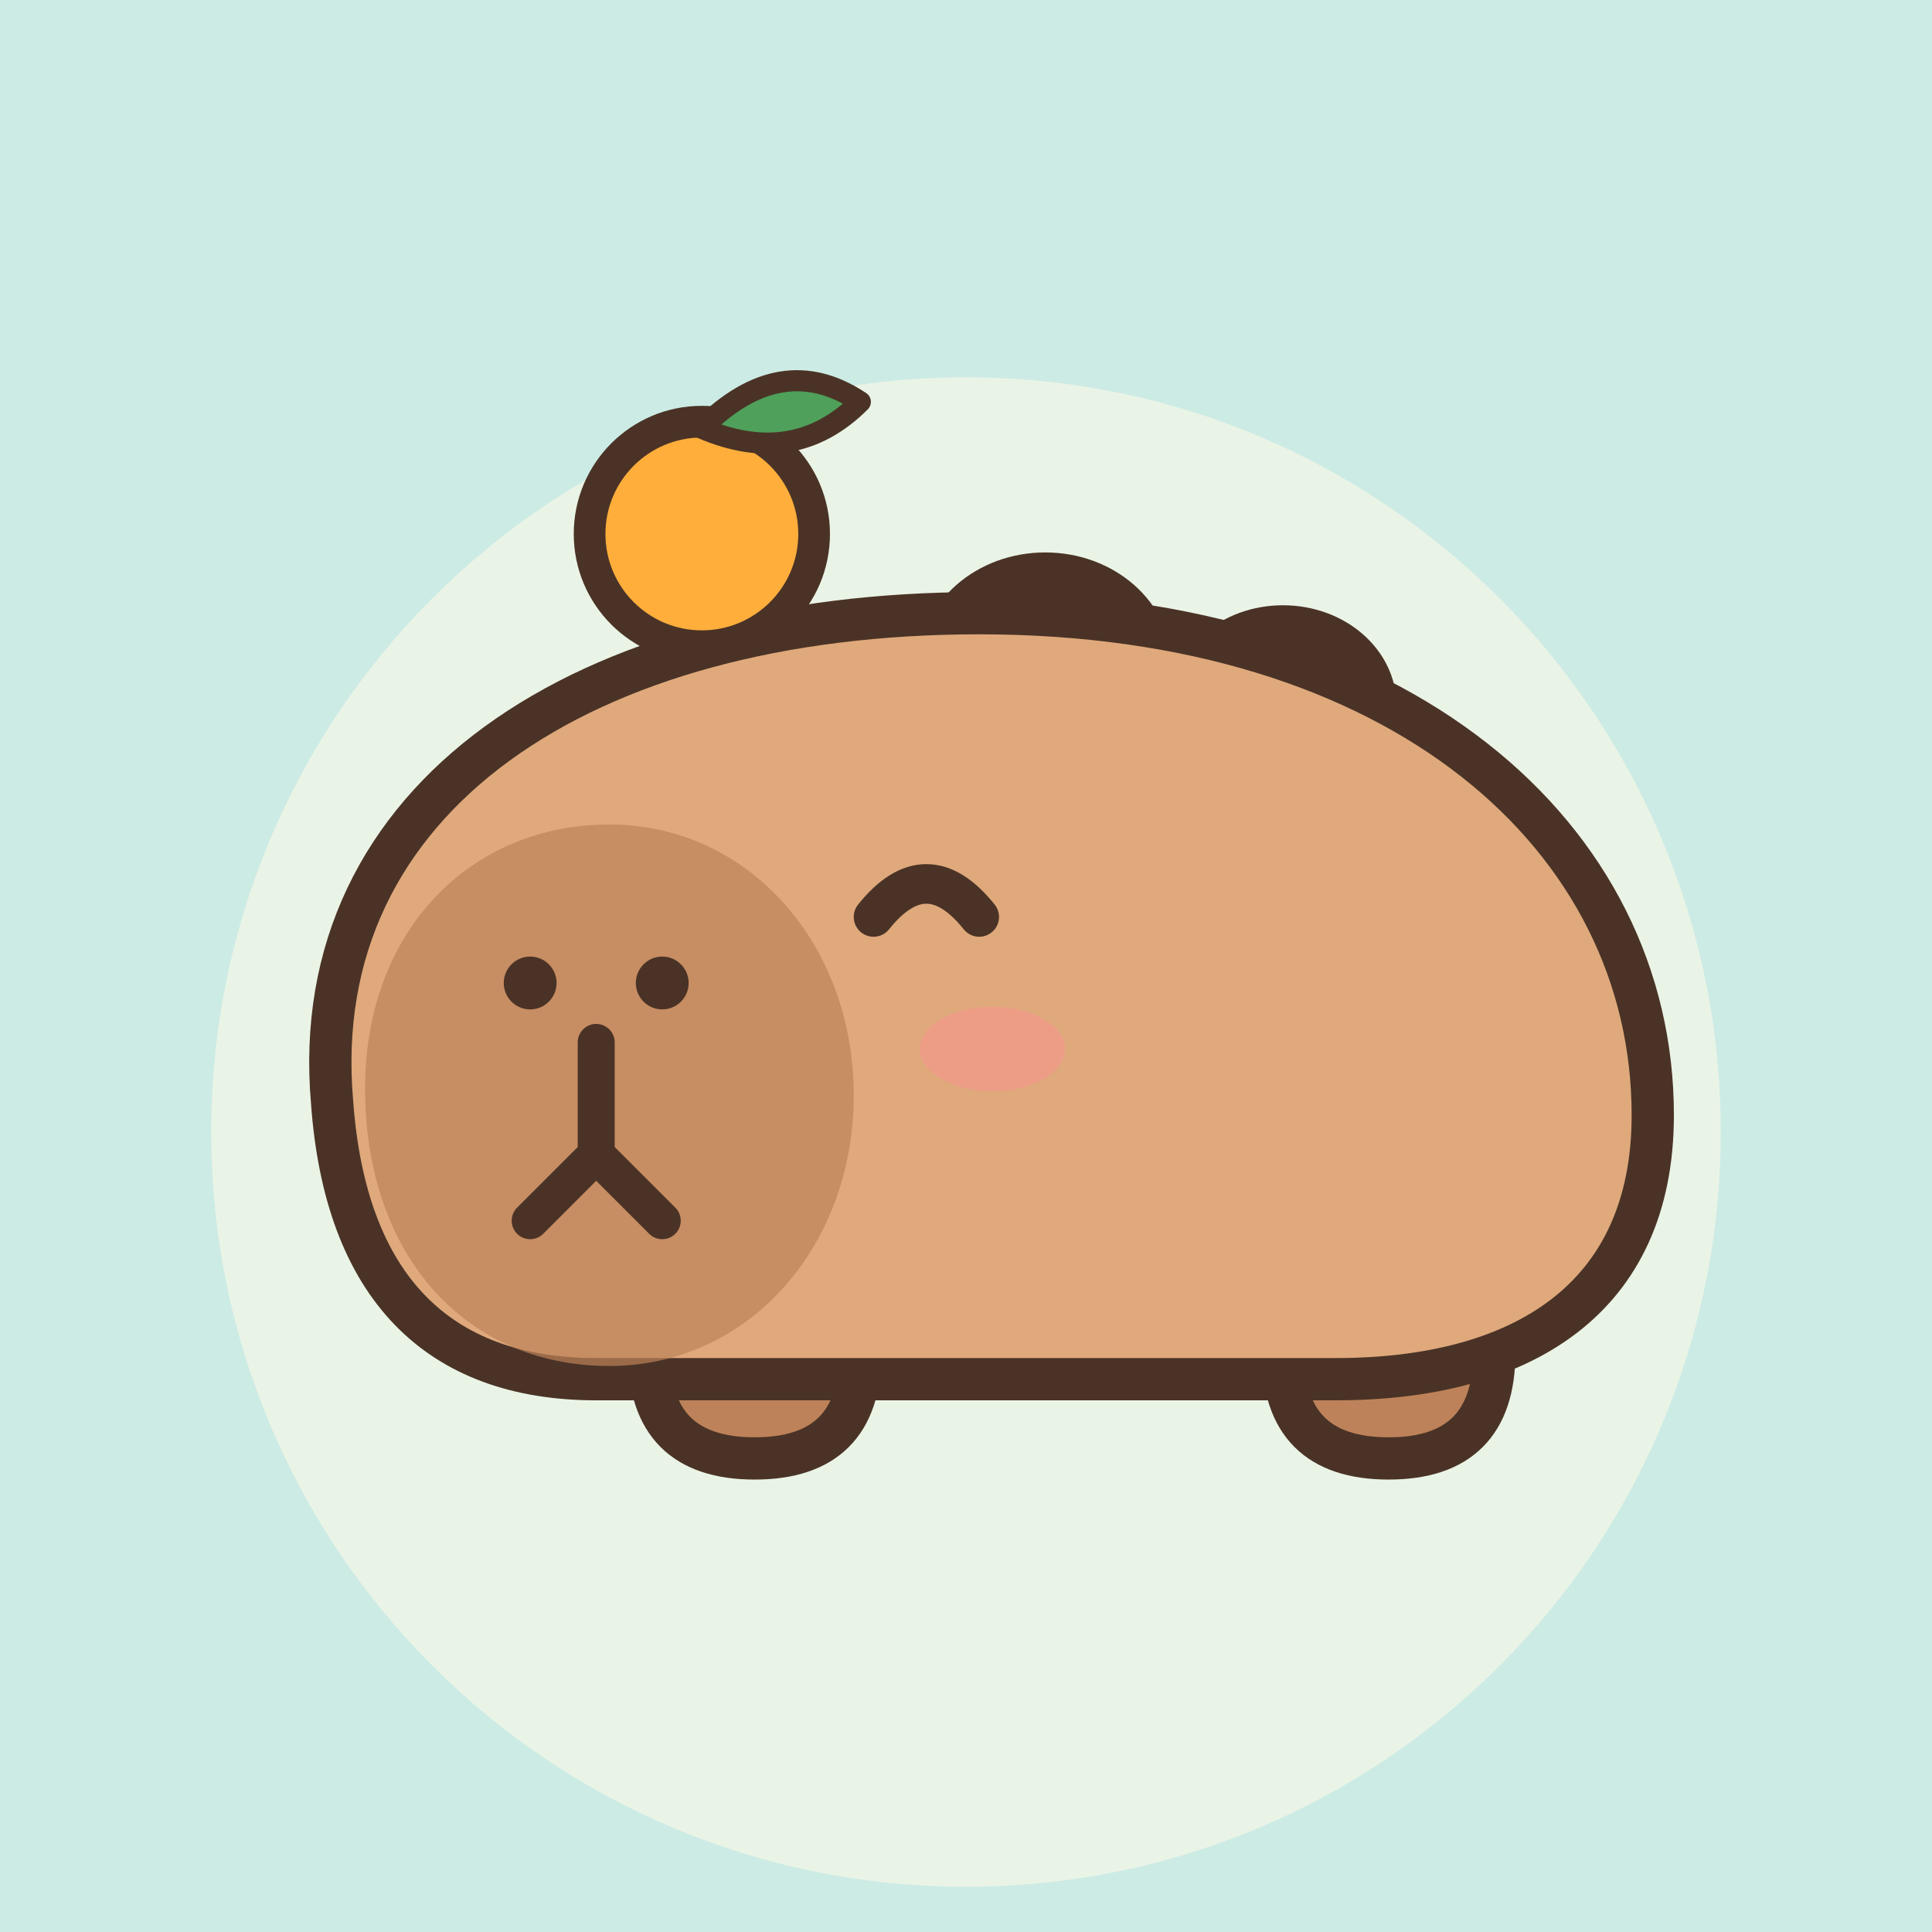
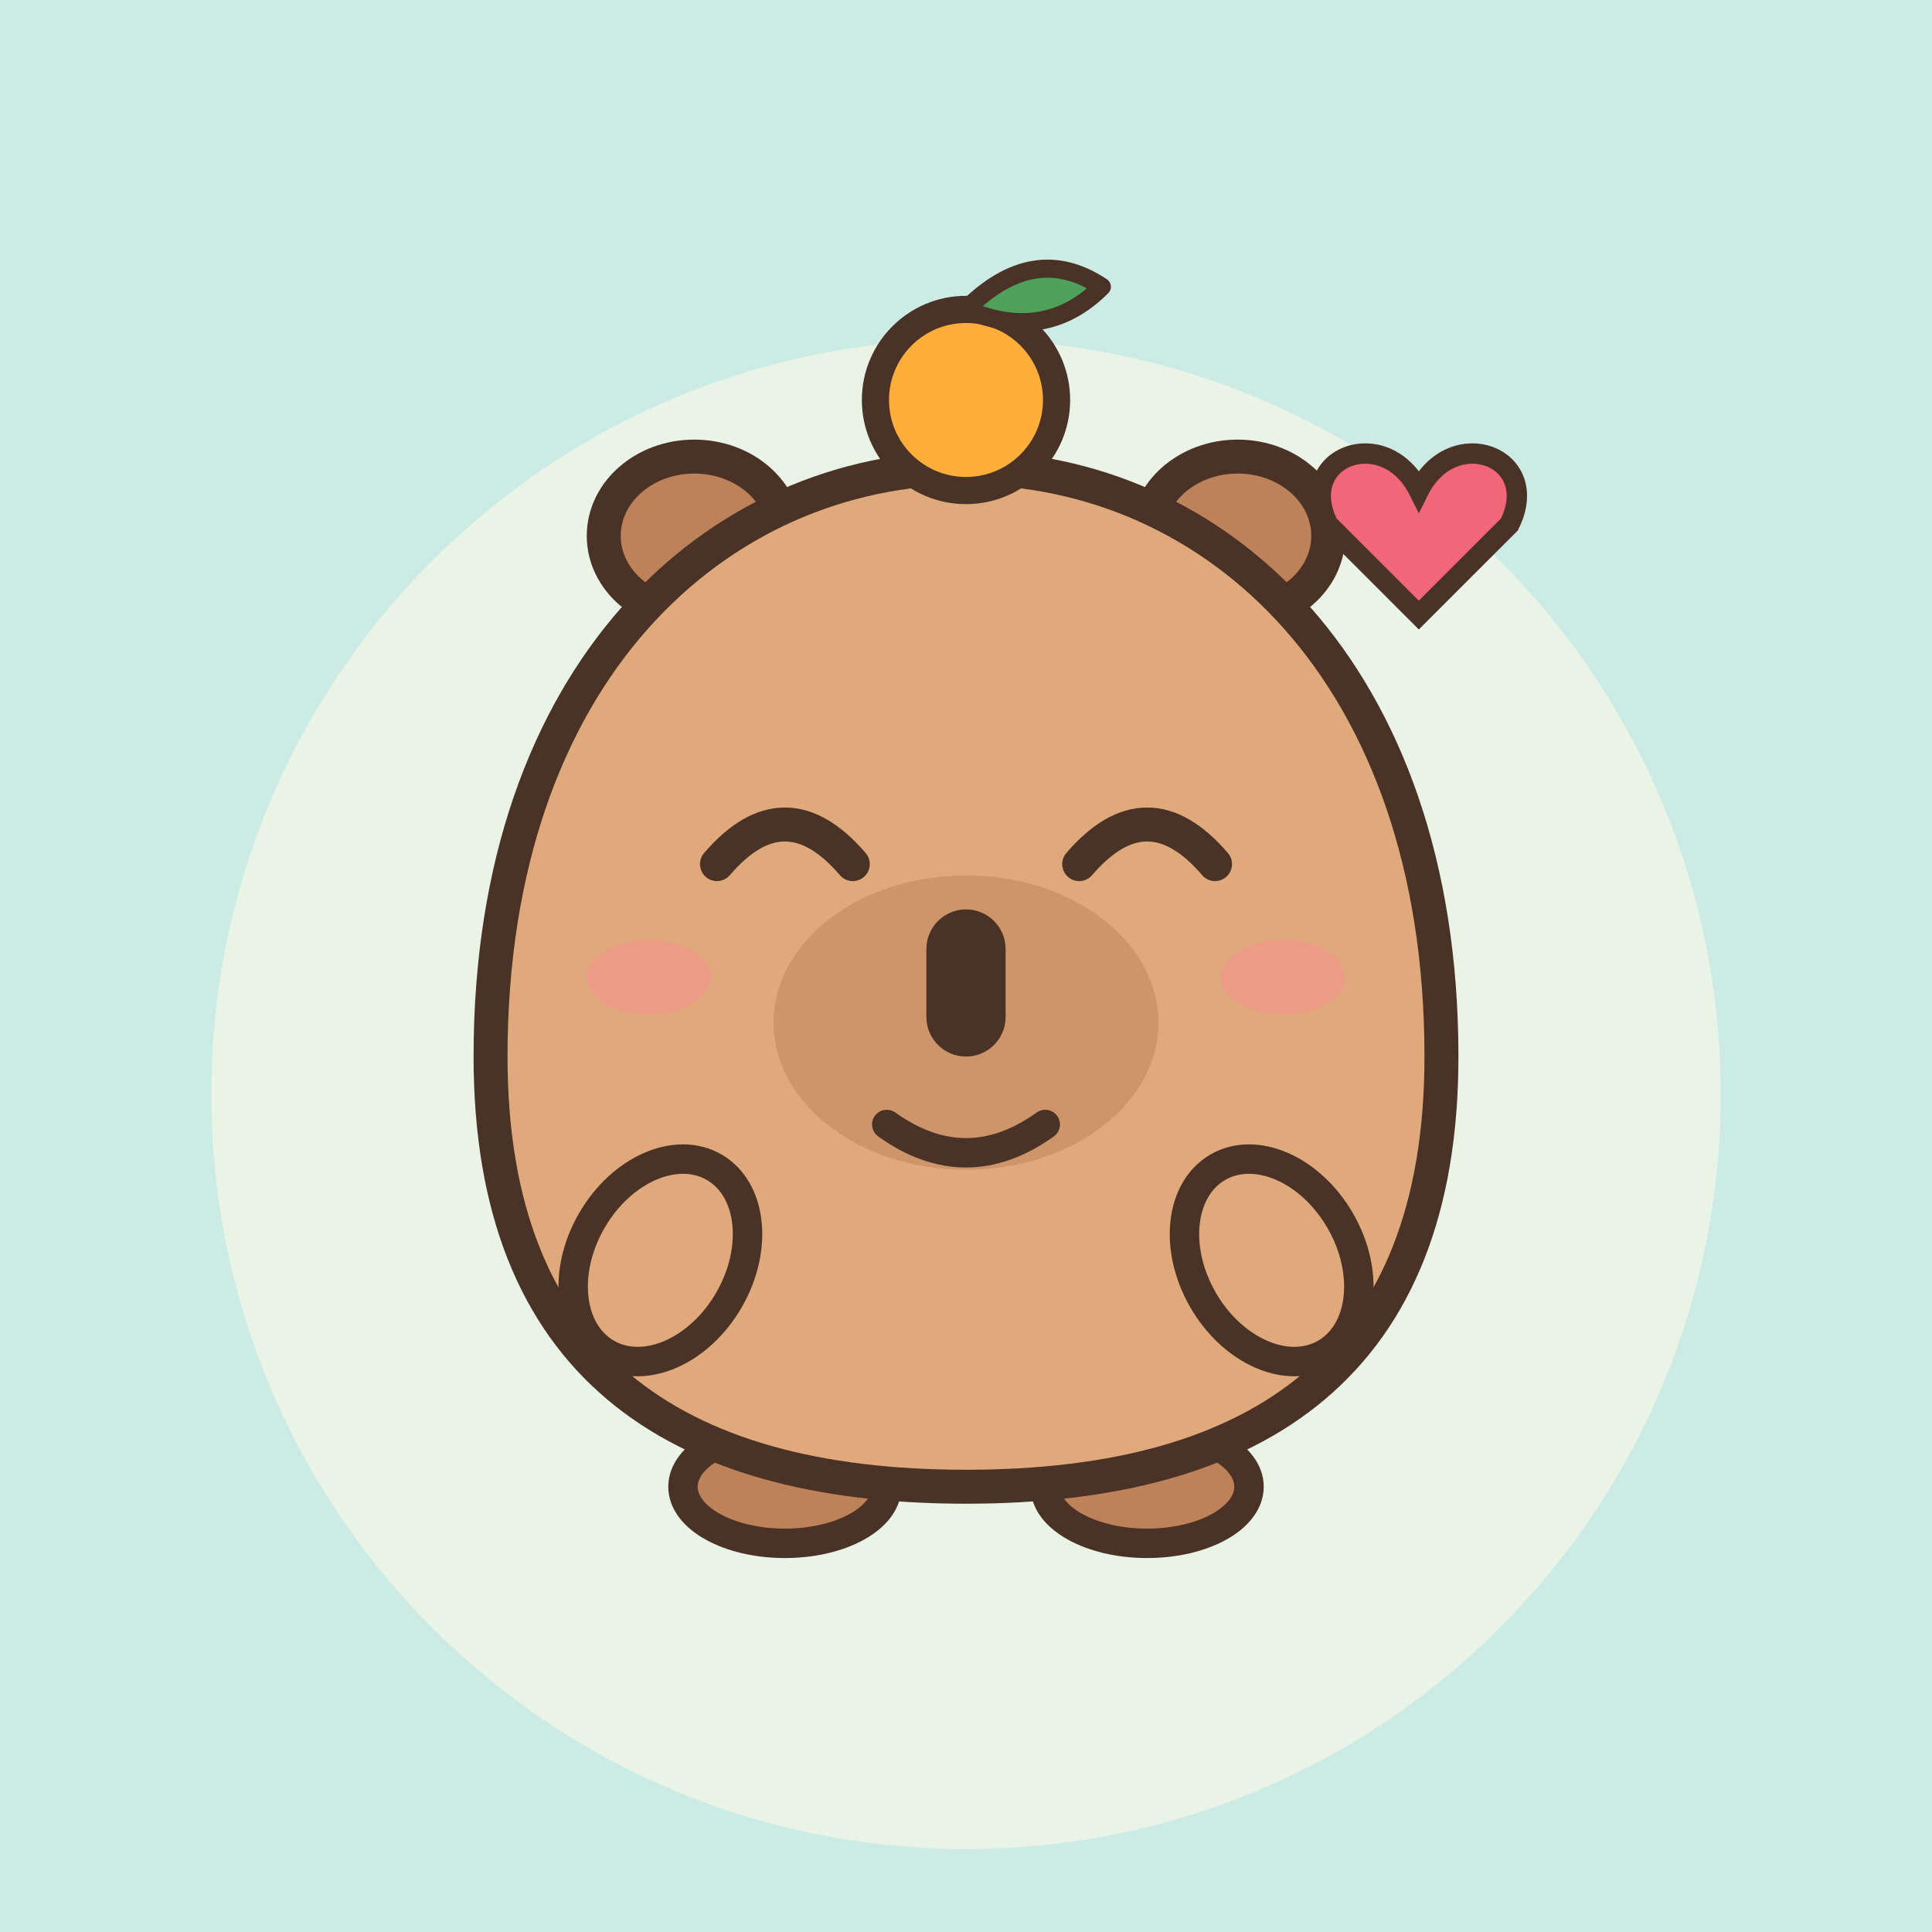
<svg xmlns="http://www.w3.org/2000/svg" viewBox="0 0 512 512">
  <rect width="512" height="512" fill="#CDEBE5" />
-   <circle cx="256" cy="300" r="200" fill="#EAF4E6" />
-   <g transform="translate(46 82) scale(3.5)">
-     <path d="M36 79q0 8 8 8t8-8" fill="#BD8259" stroke="#4A3326" stroke-width="3.2" />
-     <path d="M84 79q0 8 8 8t8-8" fill="#BD8259" stroke="#4A3326" stroke-width="3.2" />
-     <ellipse cx="66" cy="27" rx="8" ry="7" fill="#BD8259" stroke="#4A3326" stroke-width="3.2" />
-     <ellipse cx="84" cy="30" rx="7" ry="6" fill="#BD8259" stroke="#4A3326" stroke-width="3.2" />
-     <path d="M12 60C10 37 31 23 61 23C93 23 112 40 112 61C112 75 102 81 88 81H32C20 81 13 74 12 60Z" fill="#DFA97C" stroke="#4A3326" stroke-width="3.2" stroke-linejoin="round" />
-     <path d="M14.5 59c0-12 8-20 18.5-20s18.5 9 18.5 20.5S43.5 80 33 80c-11 0-18.5-8.5-18.5-21z" fill="#BD8259" opacity=".7" />
-     <path d="M53 46q4-5 8 0" fill="none" stroke="#4A3326" stroke-width="3" stroke-linecap="round" />
-     <circle cx="27" cy="51" r="2" fill="#4A3326" />
-     <circle cx="37" cy="51" r="2" fill="#4A3326" />
-     <path d="M32 55.5v8.5M32 64l-5 5M32 64l5 5" fill="none" stroke="#4A3326" stroke-width="2.8" stroke-linecap="round" stroke-linejoin="round" />
-     <ellipse cx="62" cy="56" rx="5.5" ry="3.2" fill="#F29A8A" opacity=".75" />
-     <circle cx="40" cy="17" r="8.5" fill="#FFAE3B" stroke="#4A3326" stroke-width="2.4" />
-     <path d="M40 9q6-6 12-2q-5 5-12 2z" fill="#4FA05A" stroke="#4A3326" stroke-width="1.6" stroke-linejoin="round" />
+   <circle cx="256" cy="290" r="200" fill="#EAF4E6" />
+   <g transform="translate(76 64) scale(3)">
+     <ellipse cx="36" cy="26" rx="8" ry="7" fill="#BD8259" stroke="#4A3326" stroke-width="3" />
+     <ellipse cx="84" cy="26" rx="8" ry="7" fill="#BD8259" stroke="#4A3326" stroke-width="3" />
+     <ellipse cx="44" cy="110" rx="9" ry="5" fill="#BD8259" stroke="#4A3326" stroke-width="2.6" />
+     <ellipse cx="76" cy="110" rx="9" ry="5" fill="#BD8259" stroke="#4A3326" stroke-width="2.6" />
+     <path d="M18 72C18 38 38 20 60 20S102 38 102 72c0 27-16 38-42 38S18 99 18 72z" fill="#DFA97C" stroke="#4A3326" stroke-width="3" />
+     <ellipse cx="60" cy="69" rx="17" ry="13" fill="#BD8259" opacity=".5" />
+     <path d="M38 55q6-7 12 0M70 55q6-7 12 0" fill="none" stroke="#4A3326" stroke-width="3" stroke-linecap="round" />
+     <rect x="56.5" y="59" width="7" height="13" rx="3.5" fill="#4A3326" />
+     <path d="M53 78q7 5 14 0" fill="none" stroke="#4A3326" stroke-width="2.6" stroke-linecap="round" />
+     <ellipse cx="32" cy="65" rx="5.5" ry="3.3" fill="#F29A8A" opacity=".75" />
+     <ellipse cx="88" cy="65" rx="5.5" ry="3.3" fill="#F29A8A" opacity=".75" />
+     <circle cx="60" cy="14" r="8" fill="#FFAE3B" stroke="#4A3326" stroke-width="2.4" />
+     <path d="M60 6q6-6 12-2q-5 5-12 2z" fill="#4FA05A" stroke="#4A3326" stroke-width="1.6" stroke-linejoin="round" />
+     <path d="M100 22c-3-6-11-3-8 3l8 8 8-8c3-6-5-9-8-3z" fill="#F2667A" stroke="#4A3326" stroke-width="1.8" />
+     <ellipse cx="33" cy="90" rx="7" ry="9.5" transform="rotate(30 33 90)" fill="#DFA97C" stroke="#4A3326" stroke-width="2.6" />
+     <ellipse cx="87" cy="90" rx="7" ry="9.5" transform="rotate(-30 87 90)" fill="#DFA97C" stroke="#4A3326" stroke-width="2.6" />
  </g>
</svg>
